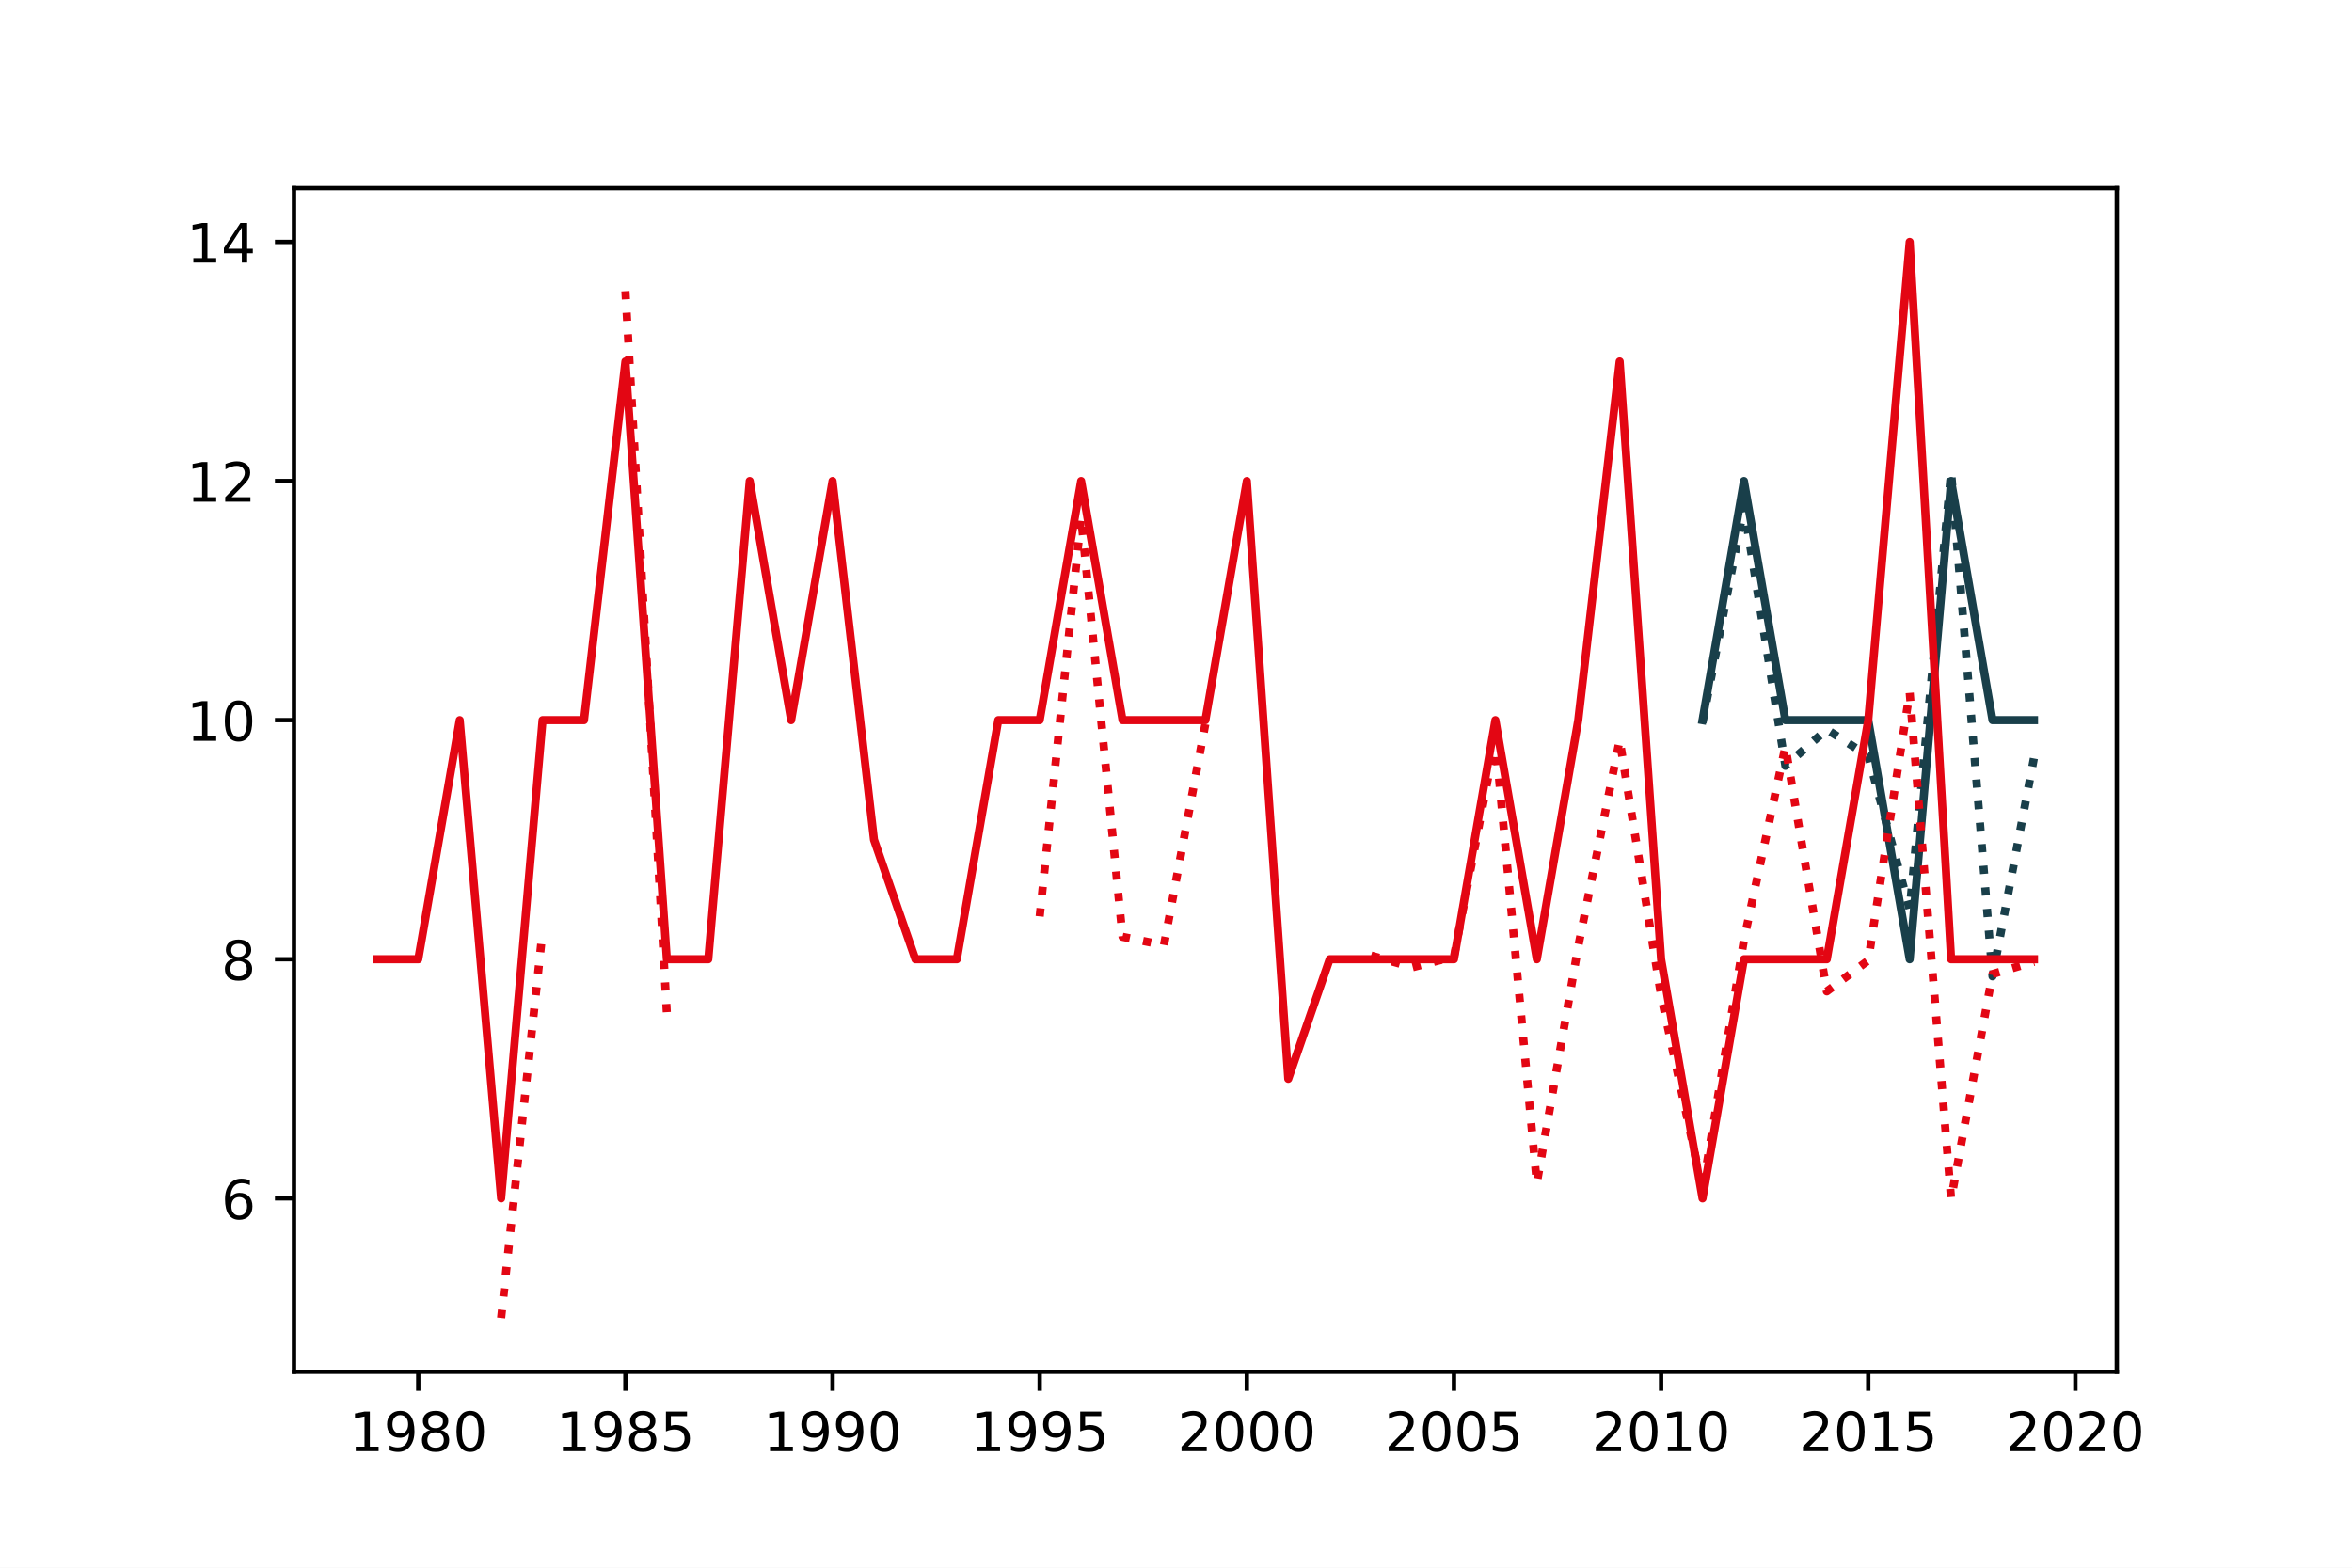
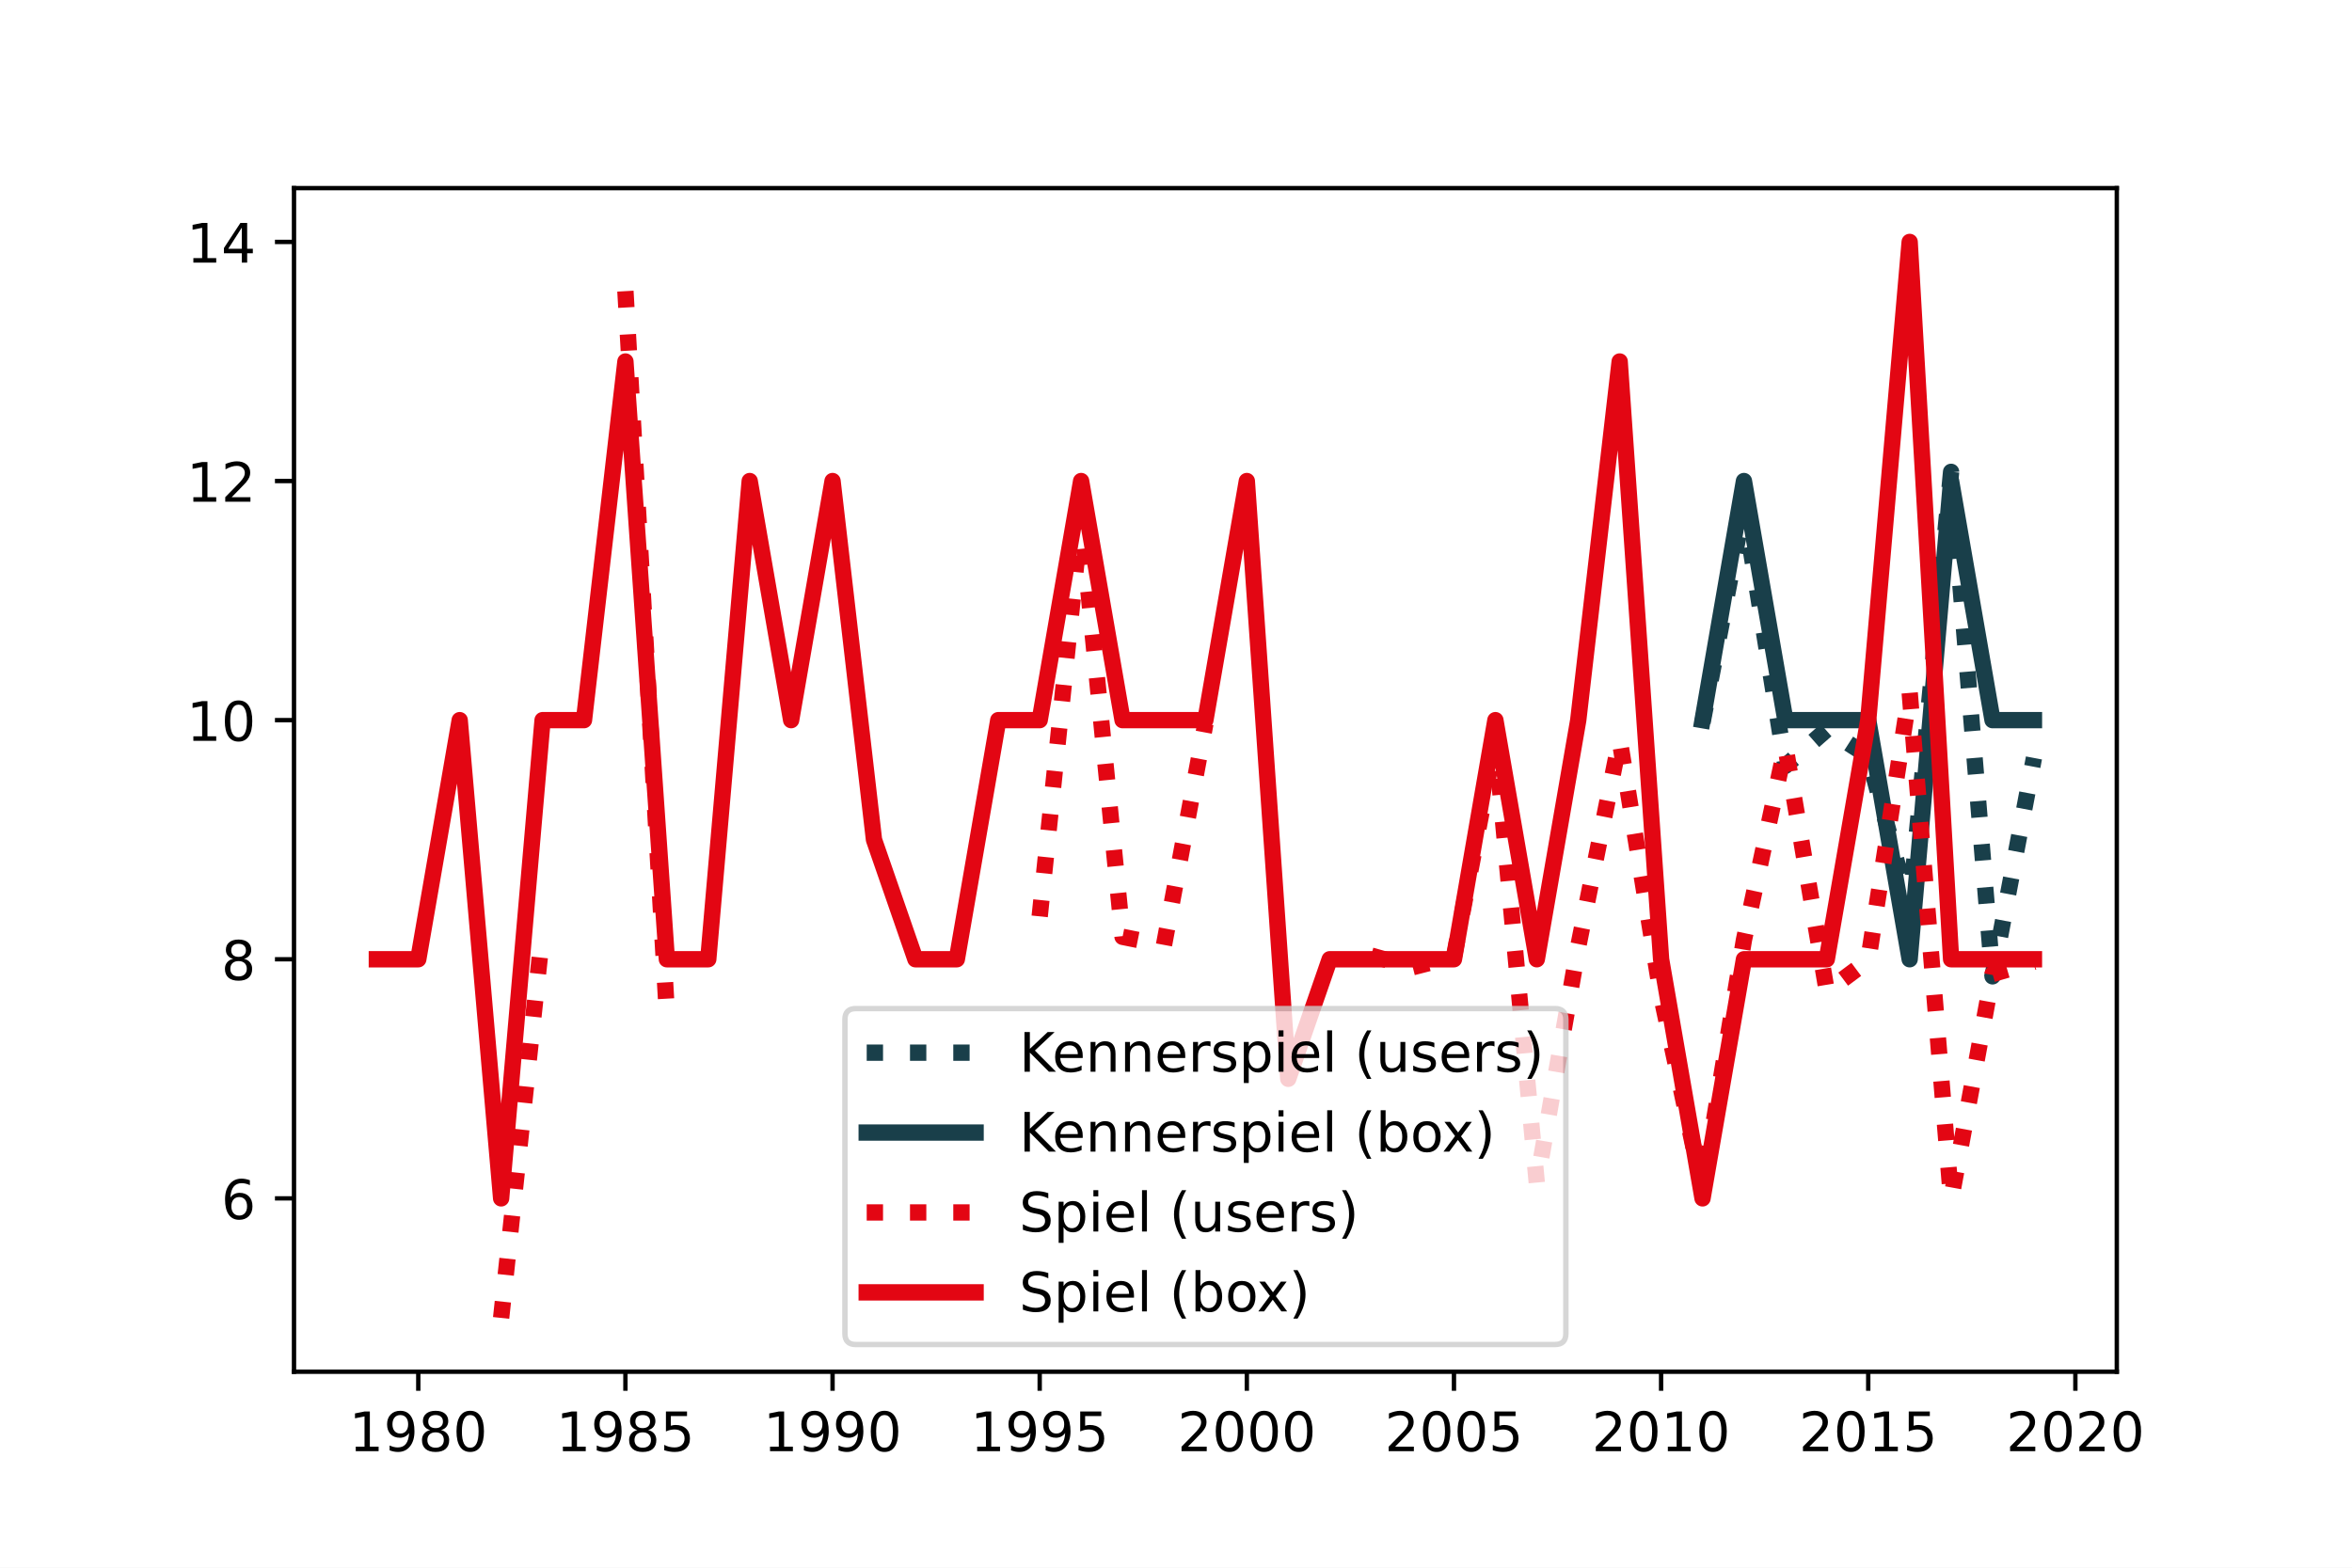
<svg xmlns="http://www.w3.org/2000/svg" xmlns:xlink="http://www.w3.org/1999/xlink" height="288pt" version="1.1" viewBox="0 0 432 288" width="432pt">
  <defs>
    <style type="text/css">
*{stroke-linecap:butt;stroke-linejoin:round;}
  </style>
  </defs>
  <g id="figure_1">
    <g id="patch_1">
      <path d="M 0 288  L 432 288  L 432 0  L 0 0  z " style="fill:#ffffff;" />
    </g>
    <g id="axes_1">
      <g id="patch_2">
        <path d="M 54 252  L 388.8 252  L 388.8 34.56  L 54 34.56  z " style="fill:#ffffff;" />
      </g>
      <g id="matplotlib.axis_1">
        <g id="xtick_1">
          <g id="line2d_1">
            <defs>
-               <path d="M 0 0  L 0 3.5  " id="mc855414994" style="stroke:#000000;stroke-width:0.8;" />
-             </defs>
-             <g>
-               <use style="stroke:#000000;stroke-width:0.8;" x="76.827" xlink:href="#mc855414994" y="252" />
+               <path d="M 0 0  L 0 3.5  " id="m950c710d6f" style="stroke:#000000;stroke-width:0.8;" />
+             </defs>
+             <g>
+               <use style="stroke:#000000;stroke-width:0.8;" x="76.827" xlink:href="#m950c710d6f" y="252" />
            </g>
          </g>
          <g id="text_1">
            <defs>
              <path d="M 12.406 8.297  L 28.516 8.297  L 28.516 63.922  L 10.984 60.406  L 10.984 69.391  L 28.422 72.906  L 38.281 72.906  L 38.281 8.297  L 54.391 8.297  L 54.391 0  L 12.406 0  z " id="DejaVuSans-49" />
              <path d="M 10.984 1.516  L 10.984 10.5  Q 14.703 8.734 18.5 7.812  Q 22.312 6.891 25.984 6.891  Q 35.75 6.891 40.891 13.453  Q 46.047 20.016 46.781 33.406  Q 43.953 29.203 39.594 26.953  Q 35.25 24.703 29.984 24.703  Q 19.047 24.703 12.672 31.312  Q 6.297 37.938 6.297 49.422  Q 6.297 60.641 12.938 67.422  Q 19.578 74.219 30.609 74.219  Q 43.266 74.219 49.922 64.516  Q 56.594 54.828 56.594 36.375  Q 56.594 19.141 48.406 8.859  Q 40.234 -1.422 26.422 -1.422  Q 22.703 -1.422 18.891 -0.688  Q 15.094 0.047 10.984 1.516  z M 30.609 32.422  Q 37.25 32.422 41.125 36.953  Q 45.016 41.5 45.016 49.422  Q 45.016 57.281 41.125 61.844  Q 37.25 66.406 30.609 66.406  Q 23.969 66.406 20.094 61.844  Q 16.219 57.281 16.219 49.422  Q 16.219 41.5 20.094 36.953  Q 23.969 32.422 30.609 32.422  z " id="DejaVuSans-57" />
              <path d="M 31.781 34.625  Q 24.75 34.625 20.719 30.859  Q 16.703 27.094 16.703 20.516  Q 16.703 13.922 20.719 10.156  Q 24.75 6.391 31.781 6.391  Q 38.812 6.391 42.859 10.172  Q 46.922 13.969 46.922 20.516  Q 46.922 27.094 42.891 30.859  Q 38.875 34.625 31.781 34.625  z M 21.922 38.812  Q 15.578 40.375 12.031 44.719  Q 8.5 49.078 8.5 55.328  Q 8.5 64.062 14.719 69.141  Q 20.953 74.219 31.781 74.219  Q 42.672 74.219 48.875 69.141  Q 55.078 64.062 55.078 55.328  Q 55.078 49.078 51.531 44.719  Q 48 40.375 41.703 38.812  Q 48.828 37.156 52.797 32.312  Q 56.781 27.484 56.781 20.516  Q 56.781 9.906 50.312 4.234  Q 43.844 -1.422 31.781 -1.422  Q 19.734 -1.422 13.25 4.234  Q 6.781 9.906 6.781 20.516  Q 6.781 27.484 10.781 32.312  Q 14.797 37.156 21.922 38.812  z M 18.312 54.391  Q 18.312 48.734 21.844 45.562  Q 25.391 42.391 31.781 42.391  Q 38.141 42.391 41.719 45.562  Q 45.312 48.734 45.312 54.391  Q 45.312 60.062 41.719 63.234  Q 38.141 66.406 31.781 66.406  Q 25.391 66.406 21.844 63.234  Q 18.312 60.062 18.312 54.391  z " id="DejaVuSans-56" />
              <path d="M 31.781 66.406  Q 24.172 66.406 20.328 58.906  Q 16.5 51.422 16.5 36.375  Q 16.5 21.391 20.328 13.891  Q 24.172 6.391 31.781 6.391  Q 39.453 6.391 43.281 13.891  Q 47.125 21.391 47.125 36.375  Q 47.125 51.422 43.281 58.906  Q 39.453 66.406 31.781 66.406  z M 31.781 74.219  Q 44.047 74.219 50.516 64.516  Q 56.984 54.828 56.984 36.375  Q 56.984 17.969 50.516 8.266  Q 44.047 -1.422 31.781 -1.422  Q 19.531 -1.422 13.062 8.266  Q 6.594 17.969 6.594 36.375  Q 6.594 54.828 13.062 64.516  Q 19.531 74.219 31.781 74.219  z " id="DejaVuSans-48" />
            </defs>
            <g transform="translate(64.10227 266.5984)scale(0.1 -0.1)">
              <use xlink:href="#DejaVuSans-49" />
              <use x="63.623" xlink:href="#DejaVuSans-57" />
              <use x="127.246" xlink:href="#DejaVuSans-56" />
              <use x="190.869" xlink:href="#DejaVuSans-48" />
            </g>
          </g>
        </g>
        <g id="xtick_2">
          <g id="line2d_2">
            <g>
-               <use style="stroke:#000000;stroke-width:0.8;" x="114.873" xlink:href="#mc855414994" y="252" />
+               <use style="stroke:#000000;stroke-width:0.8;" x="114.873" xlink:href="#m950c710d6f" y="252" />
            </g>
          </g>
          <g id="text_2">
            <defs>
              <path d="M 10.797 72.906  L 49.516 72.906  L 49.516 64.594  L 19.828 64.594  L 19.828 46.734  Q 21.969 47.469 24.109 47.828  Q 26.266 48.188 28.422 48.188  Q 40.625 48.188 47.75 41.5  Q 54.891 34.812 54.891 23.391  Q 54.891 11.625 47.562 5.094  Q 40.234 -1.422 26.906 -1.422  Q 22.312 -1.422 17.547 -0.641  Q 12.797 0.141 7.719 1.703  L 7.719 11.625  Q 12.109 9.234 16.797 8.062  Q 21.484 6.891 26.703 6.891  Q 35.156 6.891 40.078 11.328  Q 45.016 15.766 45.016 23.391  Q 45.016 31 40.078 35.438  Q 35.156 39.891 26.703 39.891  Q 22.75 39.891 18.812 39.016  Q 14.891 38.141 10.797 36.281  z " id="DejaVuSans-53" />
            </defs>
            <g transform="translate(102.1477 266.5984)scale(0.1 -0.1)">
              <use xlink:href="#DejaVuSans-49" />
              <use x="63.623" xlink:href="#DejaVuSans-57" />
              <use x="127.246" xlink:href="#DejaVuSans-56" />
              <use x="190.869" xlink:href="#DejaVuSans-53" />
            </g>
          </g>
        </g>
        <g id="xtick_3">
          <g id="line2d_3">
            <g>
-               <use style="stroke:#000000;stroke-width:0.8;" x="152.918" xlink:href="#mc855414994" y="252" />
+               <use style="stroke:#000000;stroke-width:0.8;" x="152.918" xlink:href="#m950c710d6f" y="252" />
            </g>
          </g>
          <g id="text_3">
            <g transform="translate(140.1932 266.5984)scale(0.1 -0.1)">
              <use xlink:href="#DejaVuSans-49" />
              <use x="63.623" xlink:href="#DejaVuSans-57" />
              <use x="127.246" xlink:href="#DejaVuSans-57" />
              <use x="190.869" xlink:href="#DejaVuSans-48" />
            </g>
          </g>
        </g>
        <g id="xtick_4">
          <g id="line2d_4">
            <g>
-               <use style="stroke:#000000;stroke-width:0.8;" x="190.964" xlink:href="#mc855414994" y="252" />
+               <use style="stroke:#000000;stroke-width:0.8;" x="190.964" xlink:href="#m950c710d6f" y="252" />
            </g>
          </g>
          <g id="text_4">
            <g transform="translate(178.2386 266.5984)scale(0.1 -0.1)">
              <use xlink:href="#DejaVuSans-49" />
              <use x="63.623" xlink:href="#DejaVuSans-57" />
              <use x="127.246" xlink:href="#DejaVuSans-57" />
              <use x="190.869" xlink:href="#DejaVuSans-53" />
            </g>
          </g>
        </g>
        <g id="xtick_5">
          <g id="line2d_5">
            <g>
-               <use style="stroke:#000000;stroke-width:0.8;" x="229.009" xlink:href="#mc855414994" y="252" />
+               <use style="stroke:#000000;stroke-width:0.8;" x="229.009" xlink:href="#m950c710d6f" y="252" />
            </g>
          </g>
          <g id="text_5">
            <defs>
              <path d="M 19.188 8.297  L 53.609 8.297  L 53.609 0  L 7.328 0  L 7.328 8.297  Q 12.938 14.109 22.625 23.891  Q 32.328 33.688 34.812 36.531  Q 39.547 41.844 41.422 45.531  Q 43.312 49.219 43.312 52.781  Q 43.312 58.594 39.234 62.25  Q 35.156 65.922 28.609 65.922  Q 23.969 65.922 18.812 64.312  Q 13.672 62.703 7.812 59.422  L 7.812 69.391  Q 13.766 71.781 18.938 73  Q 24.125 74.219 28.422 74.219  Q 39.75 74.219 46.484 68.547  Q 53.219 62.891 53.219 53.422  Q 53.219 48.922 51.531 44.891  Q 49.859 40.875 45.406 35.406  Q 44.188 33.984 37.641 27.219  Q 31.109 20.453 19.188 8.297  z " id="DejaVuSans-50" />
            </defs>
            <g transform="translate(216.2841 266.5984)scale(0.1 -0.1)">
              <use xlink:href="#DejaVuSans-50" />
              <use x="63.623" xlink:href="#DejaVuSans-48" />
              <use x="127.246" xlink:href="#DejaVuSans-48" />
              <use x="190.869" xlink:href="#DejaVuSans-48" />
            </g>
          </g>
        </g>
        <g id="xtick_6">
          <g id="line2d_6">
            <g>
-               <use style="stroke:#000000;stroke-width:0.8;" x="267.055" xlink:href="#mc855414994" y="252" />
+               <use style="stroke:#000000;stroke-width:0.8;" x="267.055" xlink:href="#m950c710d6f" y="252" />
            </g>
          </g>
          <g id="text_6">
            <g transform="translate(254.3295 266.5984)scale(0.1 -0.1)">
              <use xlink:href="#DejaVuSans-50" />
              <use x="63.623" xlink:href="#DejaVuSans-48" />
              <use x="127.246" xlink:href="#DejaVuSans-48" />
              <use x="190.869" xlink:href="#DejaVuSans-53" />
            </g>
          </g>
        </g>
        <g id="xtick_7">
          <g id="line2d_7">
            <g>
-               <use style="stroke:#000000;stroke-width:0.8;" x="305.1" xlink:href="#mc855414994" y="252" />
+               <use style="stroke:#000000;stroke-width:0.8;" x="305.1" xlink:href="#m950c710d6f" y="252" />
            </g>
          </g>
          <g id="text_7">
            <g transform="translate(292.375 266.5984)scale(0.1 -0.1)">
              <use xlink:href="#DejaVuSans-50" />
              <use x="63.623" xlink:href="#DejaVuSans-48" />
              <use x="127.246" xlink:href="#DejaVuSans-49" />
              <use x="190.869" xlink:href="#DejaVuSans-48" />
            </g>
          </g>
        </g>
        <g id="xtick_8">
          <g id="line2d_8">
            <g>
-               <use style="stroke:#000000;stroke-width:0.8;" x="343.145" xlink:href="#mc855414994" y="252" />
+               <use style="stroke:#000000;stroke-width:0.8;" x="343.145" xlink:href="#m950c710d6f" y="252" />
            </g>
          </g>
          <g id="text_8">
            <g transform="translate(330.4205 266.5984)scale(0.1 -0.1)">
              <use xlink:href="#DejaVuSans-50" />
              <use x="63.623" xlink:href="#DejaVuSans-48" />
              <use x="127.246" xlink:href="#DejaVuSans-49" />
              <use x="190.869" xlink:href="#DejaVuSans-53" />
            </g>
          </g>
        </g>
        <g id="xtick_9">
          <g id="line2d_9">
            <g>
-               <use style="stroke:#000000;stroke-width:0.8;" x="381.191" xlink:href="#mc855414994" y="252" />
+               <use style="stroke:#000000;stroke-width:0.8;" x="381.191" xlink:href="#m950c710d6f" y="252" />
            </g>
          </g>
          <g id="text_9">
            <g transform="translate(368.4659 266.5984)scale(0.1 -0.1)">
              <use xlink:href="#DejaVuSans-50" />
              <use x="63.623" xlink:href="#DejaVuSans-48" />
              <use x="127.246" xlink:href="#DejaVuSans-50" />
              <use x="190.869" xlink:href="#DejaVuSans-48" />
            </g>
          </g>
        </g>
      </g>
      <g id="matplotlib.axis_2">
        <g id="ytick_1">
          <g id="line2d_10">
            <defs>
-               <path d="M 0 0  L -3.5 0  " id="m0a0cfbb464" style="stroke:#000000;stroke-width:0.8;" />
-             </defs>
-             <g>
-               <use style="stroke:#000000;stroke-width:0.8;" x="54" xlink:href="#m0a0cfbb464" y="220.153" />
+               <path d="M 0 0  L -3.5 0  " id="mb7399773fa" style="stroke:#000000;stroke-width:0.8;" />
+             </defs>
+             <g>
+               <use style="stroke:#000000;stroke-width:0.8;" x="54" xlink:href="#mb7399773fa" y="220.153" />
            </g>
          </g>
          <g id="text_10">
            <defs>
              <path d="M 33.016 40.375  Q 26.375 40.375 22.484 35.828  Q 18.609 31.297 18.609 23.391  Q 18.609 15.531 22.484 10.953  Q 26.375 6.391 33.016 6.391  Q 39.656 6.391 43.531 10.953  Q 47.406 15.531 47.406 23.391  Q 47.406 31.297 43.531 35.828  Q 39.656 40.375 33.016 40.375  z M 52.594 71.297  L 52.594 62.312  Q 48.875 64.062 45.094 64.984  Q 41.312 65.922 37.594 65.922  Q 27.828 65.922 22.672 59.328  Q 17.531 52.734 16.797 39.406  Q 19.672 43.656 24.016 45.922  Q 28.375 48.188 33.594 48.188  Q 44.578 48.188 50.953 41.516  Q 57.328 34.859 57.328 23.391  Q 57.328 12.156 50.688 5.359  Q 44.047 -1.422 33.016 -1.422  Q 20.359 -1.422 13.672 8.266  Q 6.984 17.969 6.984 36.375  Q 6.984 53.656 15.188 63.938  Q 23.391 74.219 37.203 74.219  Q 40.922 74.219 44.703 73.484  Q 48.484 72.75 52.594 71.297  z " id="DejaVuSans-54" />
            </defs>
            <g transform="translate(40.6375 223.9519)scale(0.1 -0.1)">
              <use xlink:href="#DejaVuSans-54" />
            </g>
          </g>
        </g>
        <g id="ytick_2">
          <g id="line2d_11">
            <g>
-               <use style="stroke:#000000;stroke-width:0.8;" x="54" xlink:href="#m0a0cfbb464" y="176.225" />
+               <use style="stroke:#000000;stroke-width:0.8;" x="54" xlink:href="#mb7399773fa" y="176.225" />
            </g>
          </g>
          <g id="text_11">
            <g transform="translate(40.6375 180.0247)scale(0.1 -0.1)">
              <use xlink:href="#DejaVuSans-56" />
            </g>
          </g>
        </g>
        <g id="ytick_3">
          <g id="line2d_12">
            <g>
-               <use style="stroke:#000000;stroke-width:0.8;" x="54" xlink:href="#m0a0cfbb464" y="132.298" />
+               <use style="stroke:#000000;stroke-width:0.8;" x="54" xlink:href="#mb7399773fa" y="132.298" />
            </g>
          </g>
          <g id="text_12">
            <g transform="translate(34.275 136.0974)scale(0.1 -0.1)">
              <use xlink:href="#DejaVuSans-49" />
              <use x="63.623" xlink:href="#DejaVuSans-48" />
            </g>
          </g>
        </g>
        <g id="ytick_4">
          <g id="line2d_13">
            <g>
-               <use style="stroke:#000000;stroke-width:0.8;" x="54" xlink:href="#m0a0cfbb464" y="88.371" />
+               <use style="stroke:#000000;stroke-width:0.8;" x="54" xlink:href="#mb7399773fa" y="88.371" />
            </g>
          </g>
          <g id="text_13">
            <g transform="translate(34.275 92.17013)scale(0.1 -0.1)">
              <use xlink:href="#DejaVuSans-49" />
              <use x="63.623" xlink:href="#DejaVuSans-50" />
            </g>
          </g>
        </g>
        <g id="ytick_5">
          <g id="line2d_14">
            <g>
-               <use style="stroke:#000000;stroke-width:0.8;" x="54" xlink:href="#m0a0cfbb464" y="44.444" />
+               <use style="stroke:#000000;stroke-width:0.8;" x="54" xlink:href="#mb7399773fa" y="44.444" />
            </g>
          </g>
          <g id="text_14">
            <defs>
              <path d="M 37.797 64.312  L 12.891 25.391  L 37.797 25.391  z M 35.203 72.906  L 47.609 72.906  L 47.609 25.391  L 58.016 25.391  L 58.016 17.188  L 47.609 17.188  L 47.609 0  L 37.797 0  L 37.797 17.188  L 4.891 17.188  L 4.891 26.703  z " id="DejaVuSans-52" />
            </defs>
            <g transform="translate(34.275 48.24285)scale(0.1 -0.1)">
              <use xlink:href="#DejaVuSans-49" />
              <use x="63.623" xlink:href="#DejaVuSans-52" />
            </g>
          </g>
        </g>
      </g>
      <g id="line2d_15">
-         <path clip-path="url(#p3955d5e244)" d="M 312.709 132.743  L 320.318 93.158  L 327.927 140.696  L 335.536 134.014  L 343.145 138.887  L 350.755 167.074  L 358.364 86.681  L 365.973 179.363  L 373.582 139.243  " style="fill:none;stroke:#193f4a;stroke-dasharray:1.5,2.475;stroke-dashoffset:0;stroke-width:1.5;" />
+         <path clip-path="url(#p80b3e442ec)" d="M 312.709 132.743  L 320.318 93.158  L 327.927 140.696  L 335.536 134.014  L 343.145 138.887  L 350.755 167.074  L 358.364 86.681  L 365.973 179.363  L 373.582 139.243  " style="fill:none;stroke:#193f4a;stroke-dasharray:3,4.95;stroke-dashoffset:0;stroke-width:3;" />
      </g>
      <g id="line2d_16">
-         <path clip-path="url(#p3955d5e244)" d="M 312.709 132.298  L 320.318 88.371  L 327.927 132.298  L 335.536 132.298  L 343.145 132.298  L 350.755 176.225  L 358.364 88.371  L 365.973 132.298  L 373.582 132.298  " style="fill:none;stroke:#193f4a;stroke-linecap:square;stroke-width:1.5;" />
+         <path clip-path="url(#p80b3e442ec)" d="M 312.709 132.298  L 320.318 88.371  L 327.927 132.298  L 335.536 132.298  L 343.145 132.298  L 350.755 176.225  L 358.364 88.371  L 365.973 132.298  L 373.582 132.298  " style="fill:none;stroke:#193f4a;stroke-linecap:square;stroke-width:3;" />
      </g>
      <g id="line2d_17">
-         <path clip-path="url(#p3955d5e244)" d="M 76.827 182.174  M 92.045 242.116  L 99.655 171.078  M 114.873 53.487  L 122.482 186.109  M 152.918 166.242  M 175.745 175.819  M 190.964 168.347  L 198.573 95.018  L 206.182 172.107  L 213.791 173.641  L 221.4 132.944  M 236.618 180.504  M 251.836 175.55  L 259.445 177.694  L 267.055 175.748  L 274.664 135.841  L 282.273 217.357  L 289.882 173.872  L 297.491 135.959  L 305.1 182.916  L 312.709 218.538  L 320.318 172.664  L 327.927 137.151  L 335.536 182.123  L 343.145 176.445  L 350.755 127.205  L 358.364 220.275  L 365.973 178.937  L 373.582 176.703  " style="fill:none;stroke:#e30613;stroke-dasharray:1.5,2.475;stroke-dashoffset:0;stroke-width:1.5;" />
+         <path clip-path="url(#p80b3e442ec)" d="M 76.827 182.174  M 92.045 242.116  L 99.655 171.078  M 114.873 53.487  L 122.482 186.109  M 152.918 166.242  M 175.745 175.819  M 190.964 168.347  L 198.573 95.018  L 206.182 172.107  L 213.791 173.641  L 221.4 132.944  M 236.618 180.504  M 251.836 175.55  L 259.445 177.694  L 267.055 175.748  L 274.664 135.841  L 282.273 217.357  L 289.882 173.872  L 297.491 135.959  L 305.1 182.916  L 312.709 218.538  L 320.318 172.664  L 327.927 137.151  L 335.536 182.123  L 343.145 176.445  L 350.755 127.205  L 358.364 220.275  L 365.973 178.937  L 373.582 176.703  " style="fill:none;stroke:#e30613;stroke-dasharray:3,4.95;stroke-dashoffset:0;stroke-width:3;" />
      </g>
      <g id="line2d_18">
-         <path clip-path="url(#p3955d5e244)" d="M 69.218 176.225  L 76.827 176.225  L 84.436 132.298  L 92.045 220.153  L 99.655 132.298  L 107.264 132.298  L 114.873 66.407  L 122.482 176.225  L 130.091 176.225  L 137.7 88.371  L 145.309 132.298  L 152.918 88.371  L 160.527 154.262  L 168.136 176.225  L 175.745 176.225  L 183.355 132.298  L 190.964 132.298  L 198.573 88.371  L 206.182 132.298  L 213.791 132.298  L 221.4 132.298  L 229.009 88.371  L 236.618 198.189  L 244.227 176.225  L 251.836 176.225  L 259.445 176.225  L 267.055 176.225  L 274.664 132.298  L 282.273 176.225  L 289.882 132.298  L 297.491 66.407  L 305.1 176.225  L 312.709 220.153  L 320.318 176.225  L 327.927 176.225  L 335.536 176.225  L 343.145 132.298  L 350.755 44.444  L 358.364 176.225  L 365.973 176.225  L 373.582 176.225  " style="fill:none;stroke:#e30613;stroke-linecap:square;stroke-width:1.5;" />
+         <path clip-path="url(#p80b3e442ec)" d="M 69.218 176.225  L 76.827 176.225  L 84.436 132.298  L 92.045 220.153  L 99.655 132.298  L 107.264 132.298  L 114.873 66.407  L 122.482 176.225  L 130.091 176.225  L 137.7 88.371  L 145.309 132.298  L 152.918 88.371  L 160.527 154.262  L 168.136 176.225  L 175.745 176.225  L 183.355 132.298  L 190.964 132.298  L 198.573 88.371  L 206.182 132.298  L 213.791 132.298  L 221.4 132.298  L 229.009 88.371  L 236.618 198.189  L 244.227 176.225  L 251.836 176.225  L 259.445 176.225  L 267.055 176.225  L 274.664 132.298  L 282.273 176.225  L 289.882 132.298  L 297.491 66.407  L 305.1 176.225  L 312.709 220.153  L 320.318 176.225  L 327.927 176.225  L 335.536 176.225  L 343.145 132.298  L 350.755 44.444  L 358.364 176.225  L 365.973 176.225  L 373.582 176.225  " style="fill:none;stroke:#e30613;stroke-linecap:square;stroke-width:3;" />
      </g>
      <g id="patch_3">
        <path d="M 54 252  L 54 34.56  " style="fill:none;stroke:#000000;stroke-linecap:square;stroke-linejoin:miter;stroke-width:0.8;" />
      </g>
      <g id="patch_4">
        <path d="M 388.8 252  L 388.8 34.56  " style="fill:none;stroke:#000000;stroke-linecap:square;stroke-linejoin:miter;stroke-width:0.8;" />
      </g>
      <g id="patch_5">
        <path d="M 54 252  L 388.8 252  " style="fill:none;stroke:#000000;stroke-linecap:square;stroke-linejoin:miter;stroke-width:0.8;" />
      </g>
      <g id="patch_6">
        <path d="M 54 34.56  L 388.8 34.56  " style="fill:none;stroke:#000000;stroke-linecap:square;stroke-linejoin:miter;stroke-width:0.8;" />
+       </g>
+       <g id="legend_1">
+         <g id="patch_7">
+           <path d="M 157.191 247  L 285.609 247  Q 287.609 247 287.609 245  L 287.609 187.287  Q 287.609 185.287 285.609 185.287  L 157.191 185.287  Q 155.191 185.287 155.191 187.287  L 155.191 245  Q 155.191 247 157.191 247  z " style="fill:#ffffff;opacity:0.8;stroke:#cccccc;stroke-linejoin:miter;" />
+         </g>
+         <g id="line2d_19">
+           <path d="M 159.191 193.386  L 179.191 193.386  " style="fill:none;stroke:#193f4a;stroke-dasharray:3,4.95;stroke-dashoffset:0;stroke-width:3;" />
+         </g>
+         <g id="line2d_20" />
+         <g id="text_15">
+           <defs>
+             <path d="M 9.812 72.906  L 19.672 72.906  L 19.672 42.094  L 52.391 72.906  L 65.094 72.906  L 28.906 38.922  L 67.672 0  L 54.688 0  L 19.672 35.109  L 19.672 0  L 9.812 0  z " id="DejaVuSans-75" />
+             <path d="M 56.203 29.594  L 56.203 25.203  L 14.891 25.203  Q 15.484 15.922 20.484 11.062  Q 25.484 6.203 34.422 6.203  Q 39.594 6.203 44.453 7.469  Q 49.312 8.734 54.109 11.281  L 54.109 2.781  Q 49.266 0.734 44.188 -0.344  Q 39.109 -1.422 33.891 -1.422  Q 20.797 -1.422 13.156 6.188  Q 5.516 13.812 5.516 26.812  Q 5.516 40.234 12.766 48.109  Q 20.016 56 32.328 56  Q 43.359 56 49.781 48.891  Q 56.203 41.797 56.203 29.594  z M 47.219 32.234  Q 47.125 39.594 43.094 43.984  Q 39.062 48.391 32.422 48.391  Q 24.906 48.391 20.391 44.141  Q 15.875 39.891 15.188 32.172  z " id="DejaVuSans-101" />
+             <path d="M 54.891 33.016  L 54.891 0  L 45.906 0  L 45.906 32.719  Q 45.906 40.484 42.875 44.328  Q 39.844 48.188 33.797 48.188  Q 26.516 48.188 22.312 43.547  Q 18.109 38.922 18.109 30.906  L 18.109 0  L 9.078 0  L 9.078 54.688  L 18.109 54.688  L 18.109 46.188  Q 21.344 51.125 25.703 53.562  Q 30.078 56 35.797 56  Q 45.219 56 50.047 50.172  Q 54.891 44.344 54.891 33.016  z " id="DejaVuSans-110" />
+             <path d="M 41.109 46.297  Q 39.594 47.172 37.812 47.578  Q 36.031 48 33.891 48  Q 26.266 48 22.188 43.047  Q 18.109 38.094 18.109 28.812  L 18.109 0  L 9.078 0  L 9.078 54.688  L 18.109 54.688  L 18.109 46.188  Q 20.953 51.172 25.484 53.578  Q 30.031 56 36.531 56  Q 37.453 56 38.578 55.875  Q 39.703 55.766 41.062 55.516  z " id="DejaVuSans-114" />
+             <path d="M 44.281 53.078  L 44.281 44.578  Q 40.484 46.531 36.375 47.5  Q 32.281 48.484 27.875 48.484  Q 21.188 48.484 17.844 46.438  Q 14.5 44.391 14.5 40.281  Q 14.5 37.156 16.891 35.375  Q 19.281 33.594 26.516 31.984  L 29.594 31.297  Q 39.156 29.25 43.188 25.516  Q 47.219 21.781 47.219 15.094  Q 47.219 7.469 41.188 3.016  Q 35.156 -1.422 24.609 -1.422  Q 20.219 -1.422 15.453 -0.562  Q 10.688 0.297 5.422 2  L 5.422 11.281  Q 10.406 8.688 15.234 7.391  Q 20.062 6.109 24.812 6.109  Q 31.156 6.109 34.562 8.281  Q 37.984 10.453 37.984 14.406  Q 37.984 18.062 35.516 20.016  Q 33.062 21.969 24.703 23.781  L 21.578 24.516  Q 13.234 26.266 9.516 29.906  Q 5.812 33.547 5.812 39.891  Q 5.812 47.609 11.281 51.797  Q 16.75 56 26.812 56  Q 31.781 56 36.172 55.266  Q 40.578 54.547 44.281 53.078  z " id="DejaVuSans-115" />
+             <path d="M 18.109 8.203  L 18.109 -20.797  L 9.078 -20.797  L 9.078 54.688  L 18.109 54.688  L 18.109 46.391  Q 20.953 51.266 25.266 53.625  Q 29.594 56 35.594 56  Q 45.562 56 51.781 48.094  Q 58.016 40.188 58.016 27.297  Q 58.016 14.406 51.781 6.484  Q 45.562 -1.422 35.594 -1.422  Q 29.594 -1.422 25.266 0.953  Q 20.953 3.328 18.109 8.203  z M 48.688 27.297  Q 48.688 37.203 44.609 42.844  Q 40.531 48.484 33.406 48.484  Q 26.266 48.484 22.188 42.844  Q 18.109 37.203 18.109 27.297  Q 18.109 17.391 22.188 11.75  Q 26.266 6.109 33.406 6.109  Q 40.531 6.109 44.609 11.75  Q 48.688 17.391 48.688 27.297  z " id="DejaVuSans-112" />
+             <path d="M 9.422 54.688  L 18.406 54.688  L 18.406 0  L 9.422 0  z M 9.422 75.984  L 18.406 75.984  L 18.406 64.594  L 9.422 64.594  z " id="DejaVuSans-105" />
+             <path d="M 9.422 75.984  L 18.406 75.984  L 18.406 0  L 9.422 0  z " id="DejaVuSans-108" />
+             <path id="DejaVuSans-32" />
+             <path d="M 31 75.875  Q 24.469 64.656 21.281 53.656  Q 18.109 42.672 18.109 31.391  Q 18.109 20.125 21.312 9.062  Q 24.516 -2 31 -13.188  L 23.188 -13.188  Q 15.875 -1.703 12.234 9.375  Q 8.594 20.453 8.594 31.391  Q 8.594 42.281 12.203 53.312  Q 15.828 64.359 23.188 75.875  z " id="DejaVuSans-40" />
+             <path d="M 8.5 21.578  L 8.5 54.688  L 17.484 54.688  L 17.484 21.922  Q 17.484 14.156 20.5 10.266  Q 23.531 6.391 29.594 6.391  Q 36.859 6.391 41.078 11.031  Q 45.312 15.672 45.312 23.688  L 45.312 54.688  L 54.297 54.688  L 54.297 0  L 45.312 0  L 45.312 8.406  Q 42.047 3.422 37.719 1  Q 33.406 -1.422 27.688 -1.422  Q 18.266 -1.422 13.375 4.438  Q 8.5 10.297 8.5 21.578  z M 31.109 56  z " id="DejaVuSans-117" />
+             <path d="M 8.016 75.875  L 15.828 75.875  Q 23.141 64.359 26.781 53.312  Q 30.422 42.281 30.422 31.391  Q 30.422 20.453 26.781 9.375  Q 23.141 -1.703 15.828 -13.188  L 8.016 -13.188  Q 14.5 -2 17.703 9.062  Q 20.906 20.125 20.906 31.391  Q 20.906 42.672 17.703 53.656  Q 14.5 64.656 8.016 75.875  z " id="DejaVuSans-41" />
+           </defs>
+           <g transform="translate(187.1906 196.8859)scale(0.1 -0.1)">
+             <use xlink:href="#DejaVuSans-75" />
+             <use x="60.576" xlink:href="#DejaVuSans-101" />
+             <use x="122.1" xlink:href="#DejaVuSans-110" />
+             <use x="185.479" xlink:href="#DejaVuSans-110" />
+             <use x="248.857" xlink:href="#DejaVuSans-101" />
+             <use x="310.381" xlink:href="#DejaVuSans-114" />
+             <use x="351.494" xlink:href="#DejaVuSans-115" />
+             <use x="403.594" xlink:href="#DejaVuSans-112" />
+             <use x="467.07" xlink:href="#DejaVuSans-105" />
+             <use x="494.854" xlink:href="#DejaVuSans-101" />
+             <use x="556.377" xlink:href="#DejaVuSans-108" />
+             <use x="584.16" xlink:href="#DejaVuSans-32" />
+             <use x="615.947" xlink:href="#DejaVuSans-40" />
+             <use x="654.961" xlink:href="#DejaVuSans-117" />
+             <use x="718.34" xlink:href="#DejaVuSans-115" />
+             <use x="770.439" xlink:href="#DejaVuSans-101" />
+             <use x="831.963" xlink:href="#DejaVuSans-114" />
+             <use x="873.076" xlink:href="#DejaVuSans-115" />
+             <use x="925.176" xlink:href="#DejaVuSans-41" />
+           </g>
+         </g>
+         <g id="line2d_21">
+           <path d="M 159.191 208.064  L 179.191 208.064  " style="fill:none;stroke:#193f4a;stroke-linecap:square;stroke-width:3;" />
+         </g>
+         <g id="line2d_22" />
+         <g id="text_16">
+           <defs>
+             <path d="M 48.688 27.297  Q 48.688 37.203 44.609 42.844  Q 40.531 48.484 33.406 48.484  Q 26.266 48.484 22.188 42.844  Q 18.109 37.203 18.109 27.297  Q 18.109 17.391 22.188 11.75  Q 26.266 6.109 33.406 6.109  Q 40.531 6.109 44.609 11.75  Q 48.688 17.391 48.688 27.297  z M 18.109 46.391  Q 20.953 51.266 25.266 53.625  Q 29.594 56 35.594 56  Q 45.562 56 51.781 48.094  Q 58.016 40.188 58.016 27.297  Q 58.016 14.406 51.781 6.484  Q 45.562 -1.422 35.594 -1.422  Q 29.594 -1.422 25.266 0.953  Q 20.953 3.328 18.109 8.203  L 18.109 0  L 9.078 0  L 9.078 75.984  L 18.109 75.984  z " id="DejaVuSans-98" />
+             <path d="M 30.609 48.391  Q 23.391 48.391 19.188 42.75  Q 14.984 37.109 14.984 27.297  Q 14.984 17.484 19.156 11.844  Q 23.344 6.203 30.609 6.203  Q 37.797 6.203 41.984 11.859  Q 46.188 17.531 46.188 27.297  Q 46.188 37.016 41.984 42.703  Q 37.797 48.391 30.609 48.391  z M 30.609 56  Q 42.328 56 49.016 48.375  Q 55.719 40.766 55.719 27.297  Q 55.719 13.875 49.016 6.219  Q 42.328 -1.422 30.609 -1.422  Q 18.844 -1.422 12.172 6.219  Q 5.516 13.875 5.516 27.297  Q 5.516 40.766 12.172 48.375  Q 18.844 56 30.609 56  z " id="DejaVuSans-111" />
+             <path d="M 54.891 54.688  L 35.109 28.078  L 55.906 0  L 45.312 0  L 29.391 21.484  L 13.484 0  L 2.875 0  L 24.125 28.609  L 4.688 54.688  L 15.281 54.688  L 29.781 35.203  L 44.281 54.688  z " id="DejaVuSans-120" />
+           </defs>
+           <g transform="translate(187.1906 211.5641)scale(0.1 -0.1)">
+             <use xlink:href="#DejaVuSans-75" />
+             <use x="60.576" xlink:href="#DejaVuSans-101" />
+             <use x="122.1" xlink:href="#DejaVuSans-110" />
+             <use x="185.479" xlink:href="#DejaVuSans-110" />
+             <use x="248.857" xlink:href="#DejaVuSans-101" />
+             <use x="310.381" xlink:href="#DejaVuSans-114" />
+             <use x="351.494" xlink:href="#DejaVuSans-115" />
+             <use x="403.594" xlink:href="#DejaVuSans-112" />
+             <use x="467.07" xlink:href="#DejaVuSans-105" />
+             <use x="494.854" xlink:href="#DejaVuSans-101" />
+             <use x="556.377" xlink:href="#DejaVuSans-108" />
+             <use x="584.16" xlink:href="#DejaVuSans-32" />
+             <use x="615.947" xlink:href="#DejaVuSans-40" />
+             <use x="654.961" xlink:href="#DejaVuSans-98" />
+             <use x="718.438" xlink:href="#DejaVuSans-111" />
+             <use x="776.494" xlink:href="#DejaVuSans-120" />
+             <use x="835.674" xlink:href="#DejaVuSans-41" />
+           </g>
+         </g>
+         <g id="line2d_23">
+           <path d="M 159.191 222.742  L 179.191 222.742  " style="fill:none;stroke:#e30613;stroke-dasharray:3,4.95;stroke-dashoffset:0;stroke-width:3;" />
+         </g>
+         <g id="line2d_24" />
+         <g id="text_17">
+           <defs>
+             <path d="M 53.516 70.516  L 53.516 60.891  Q 47.906 63.578 42.922 64.891  Q 37.938 66.219 33.297 66.219  Q 25.25 66.219 20.875 63.094  Q 16.5 59.969 16.5 54.203  Q 16.5 49.359 19.406 46.891  Q 22.312 44.438 30.422 42.922  L 36.375 41.703  Q 47.406 39.594 52.656 34.297  Q 57.906 29 57.906 20.125  Q 57.906 9.516 50.797 4.047  Q 43.703 -1.422 29.984 -1.422  Q 24.812 -1.422 18.969 -0.25  Q 13.141 0.922 6.891 3.219  L 6.891 13.375  Q 12.891 10.016 18.656 8.297  Q 24.422 6.594 29.984 6.594  Q 38.422 6.594 43.016 9.906  Q 47.609 13.234 47.609 19.391  Q 47.609 24.75 44.312 27.781  Q 41.016 30.812 33.5 32.328  L 27.484 33.5  Q 16.453 35.688 11.516 40.375  Q 6.594 45.062 6.594 53.422  Q 6.594 63.094 13.406 68.656  Q 20.219 74.219 32.172 74.219  Q 37.312 74.219 42.625 73.281  Q 47.953 72.359 53.516 70.516  z " id="DejaVuSans-83" />
+           </defs>
+           <g transform="translate(187.1906 226.2422)scale(0.1 -0.1)">
+             <use xlink:href="#DejaVuSans-83" />
+             <use x="63.477" xlink:href="#DejaVuSans-112" />
+             <use x="126.953" xlink:href="#DejaVuSans-105" />
+             <use x="154.736" xlink:href="#DejaVuSans-101" />
+             <use x="216.26" xlink:href="#DejaVuSans-108" />
+             <use x="244.043" xlink:href="#DejaVuSans-32" />
+             <use x="275.83" xlink:href="#DejaVuSans-40" />
+             <use x="314.844" xlink:href="#DejaVuSans-117" />
+             <use x="378.223" xlink:href="#DejaVuSans-115" />
+             <use x="430.322" xlink:href="#DejaVuSans-101" />
+             <use x="491.846" xlink:href="#DejaVuSans-114" />
+             <use x="532.959" xlink:href="#DejaVuSans-115" />
+             <use x="585.059" xlink:href="#DejaVuSans-41" />
+           </g>
+         </g>
+         <g id="line2d_25">
+           <path d="M 159.191 237.42  L 179.191 237.42  " style="fill:none;stroke:#e30613;stroke-linecap:square;stroke-width:3;" />
+         </g>
+         <g id="line2d_26" />
+         <g id="text_18">
+           <g transform="translate(187.1906 240.9203)scale(0.1 -0.1)">
+             <use xlink:href="#DejaVuSans-83" />
+             <use x="63.477" xlink:href="#DejaVuSans-112" />
+             <use x="126.953" xlink:href="#DejaVuSans-105" />
+             <use x="154.736" xlink:href="#DejaVuSans-101" />
+             <use x="216.26" xlink:href="#DejaVuSans-108" />
+             <use x="244.043" xlink:href="#DejaVuSans-32" />
+             <use x="275.83" xlink:href="#DejaVuSans-40" />
+             <use x="314.844" xlink:href="#DejaVuSans-98" />
+             <use x="378.32" xlink:href="#DejaVuSans-111" />
+             <use x="436.377" xlink:href="#DejaVuSans-120" />
+             <use x="495.557" xlink:href="#DejaVuSans-41" />
+           </g>
+         </g>
      </g>
    </g>
  </g>
  <defs>
-     <clipPath id="p3955d5e244">
+     <clipPath id="p80b3e442ec">
      <rect height="217.44" width="334.8" x="54" y="34.56" />
    </clipPath>
  </defs>
</svg>
